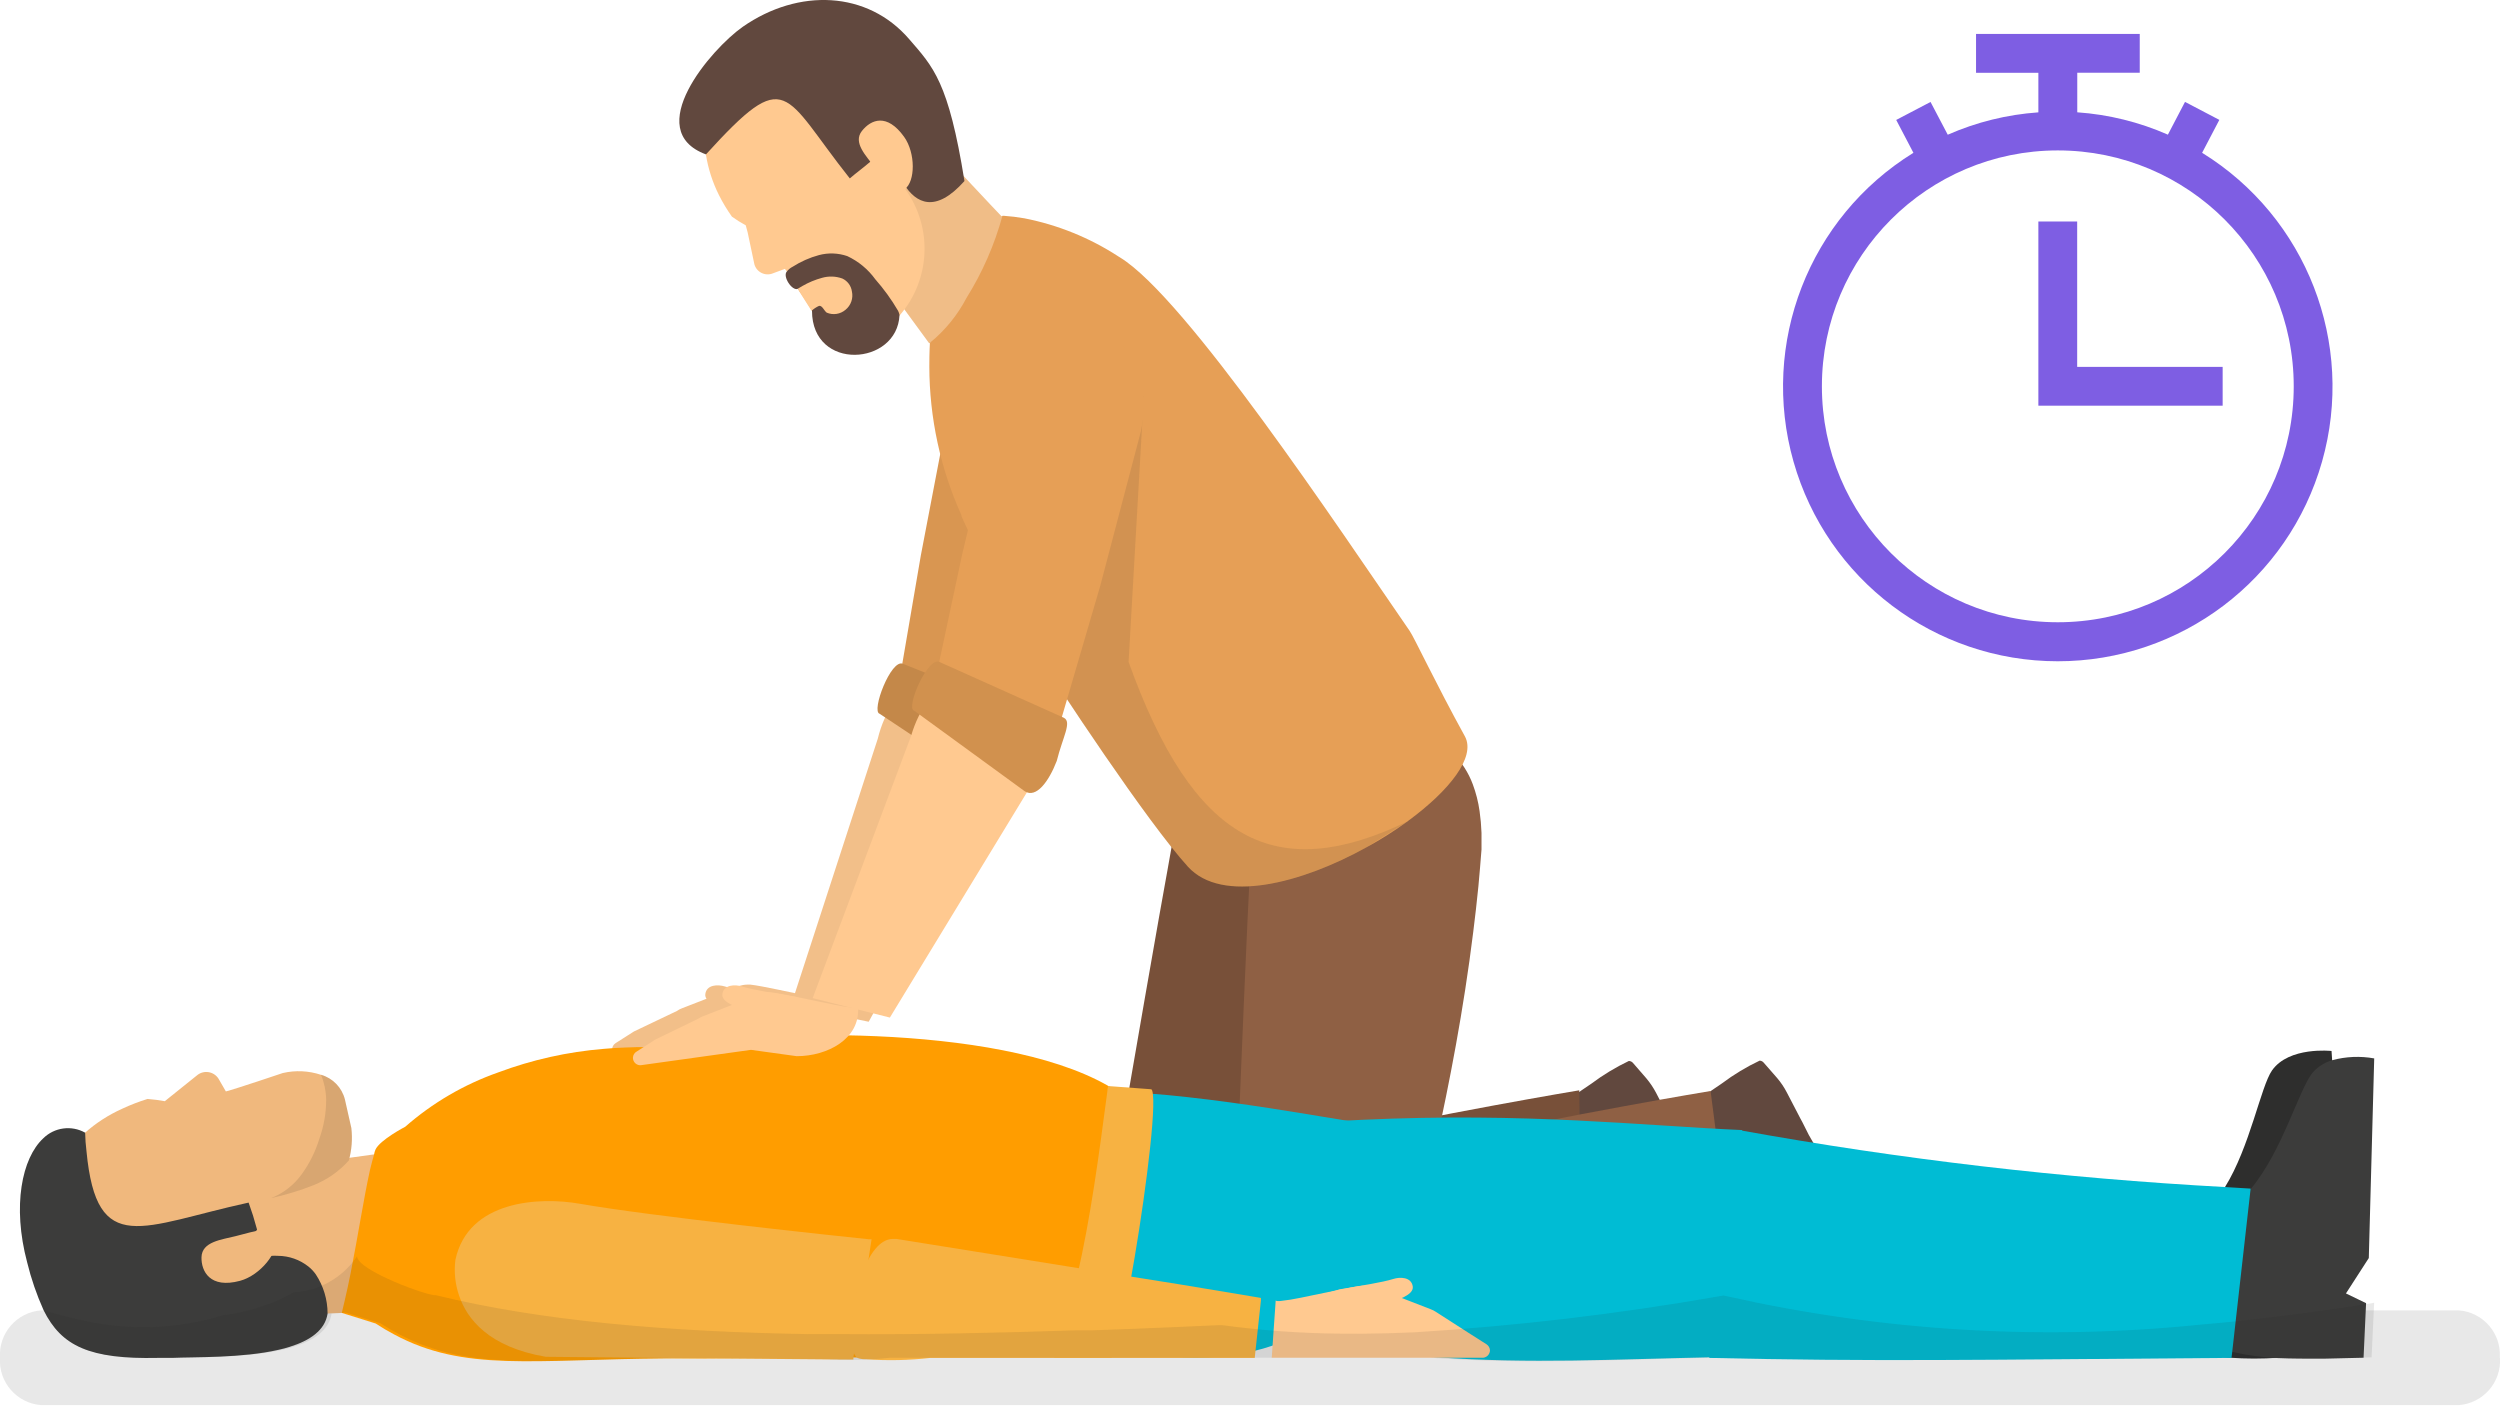
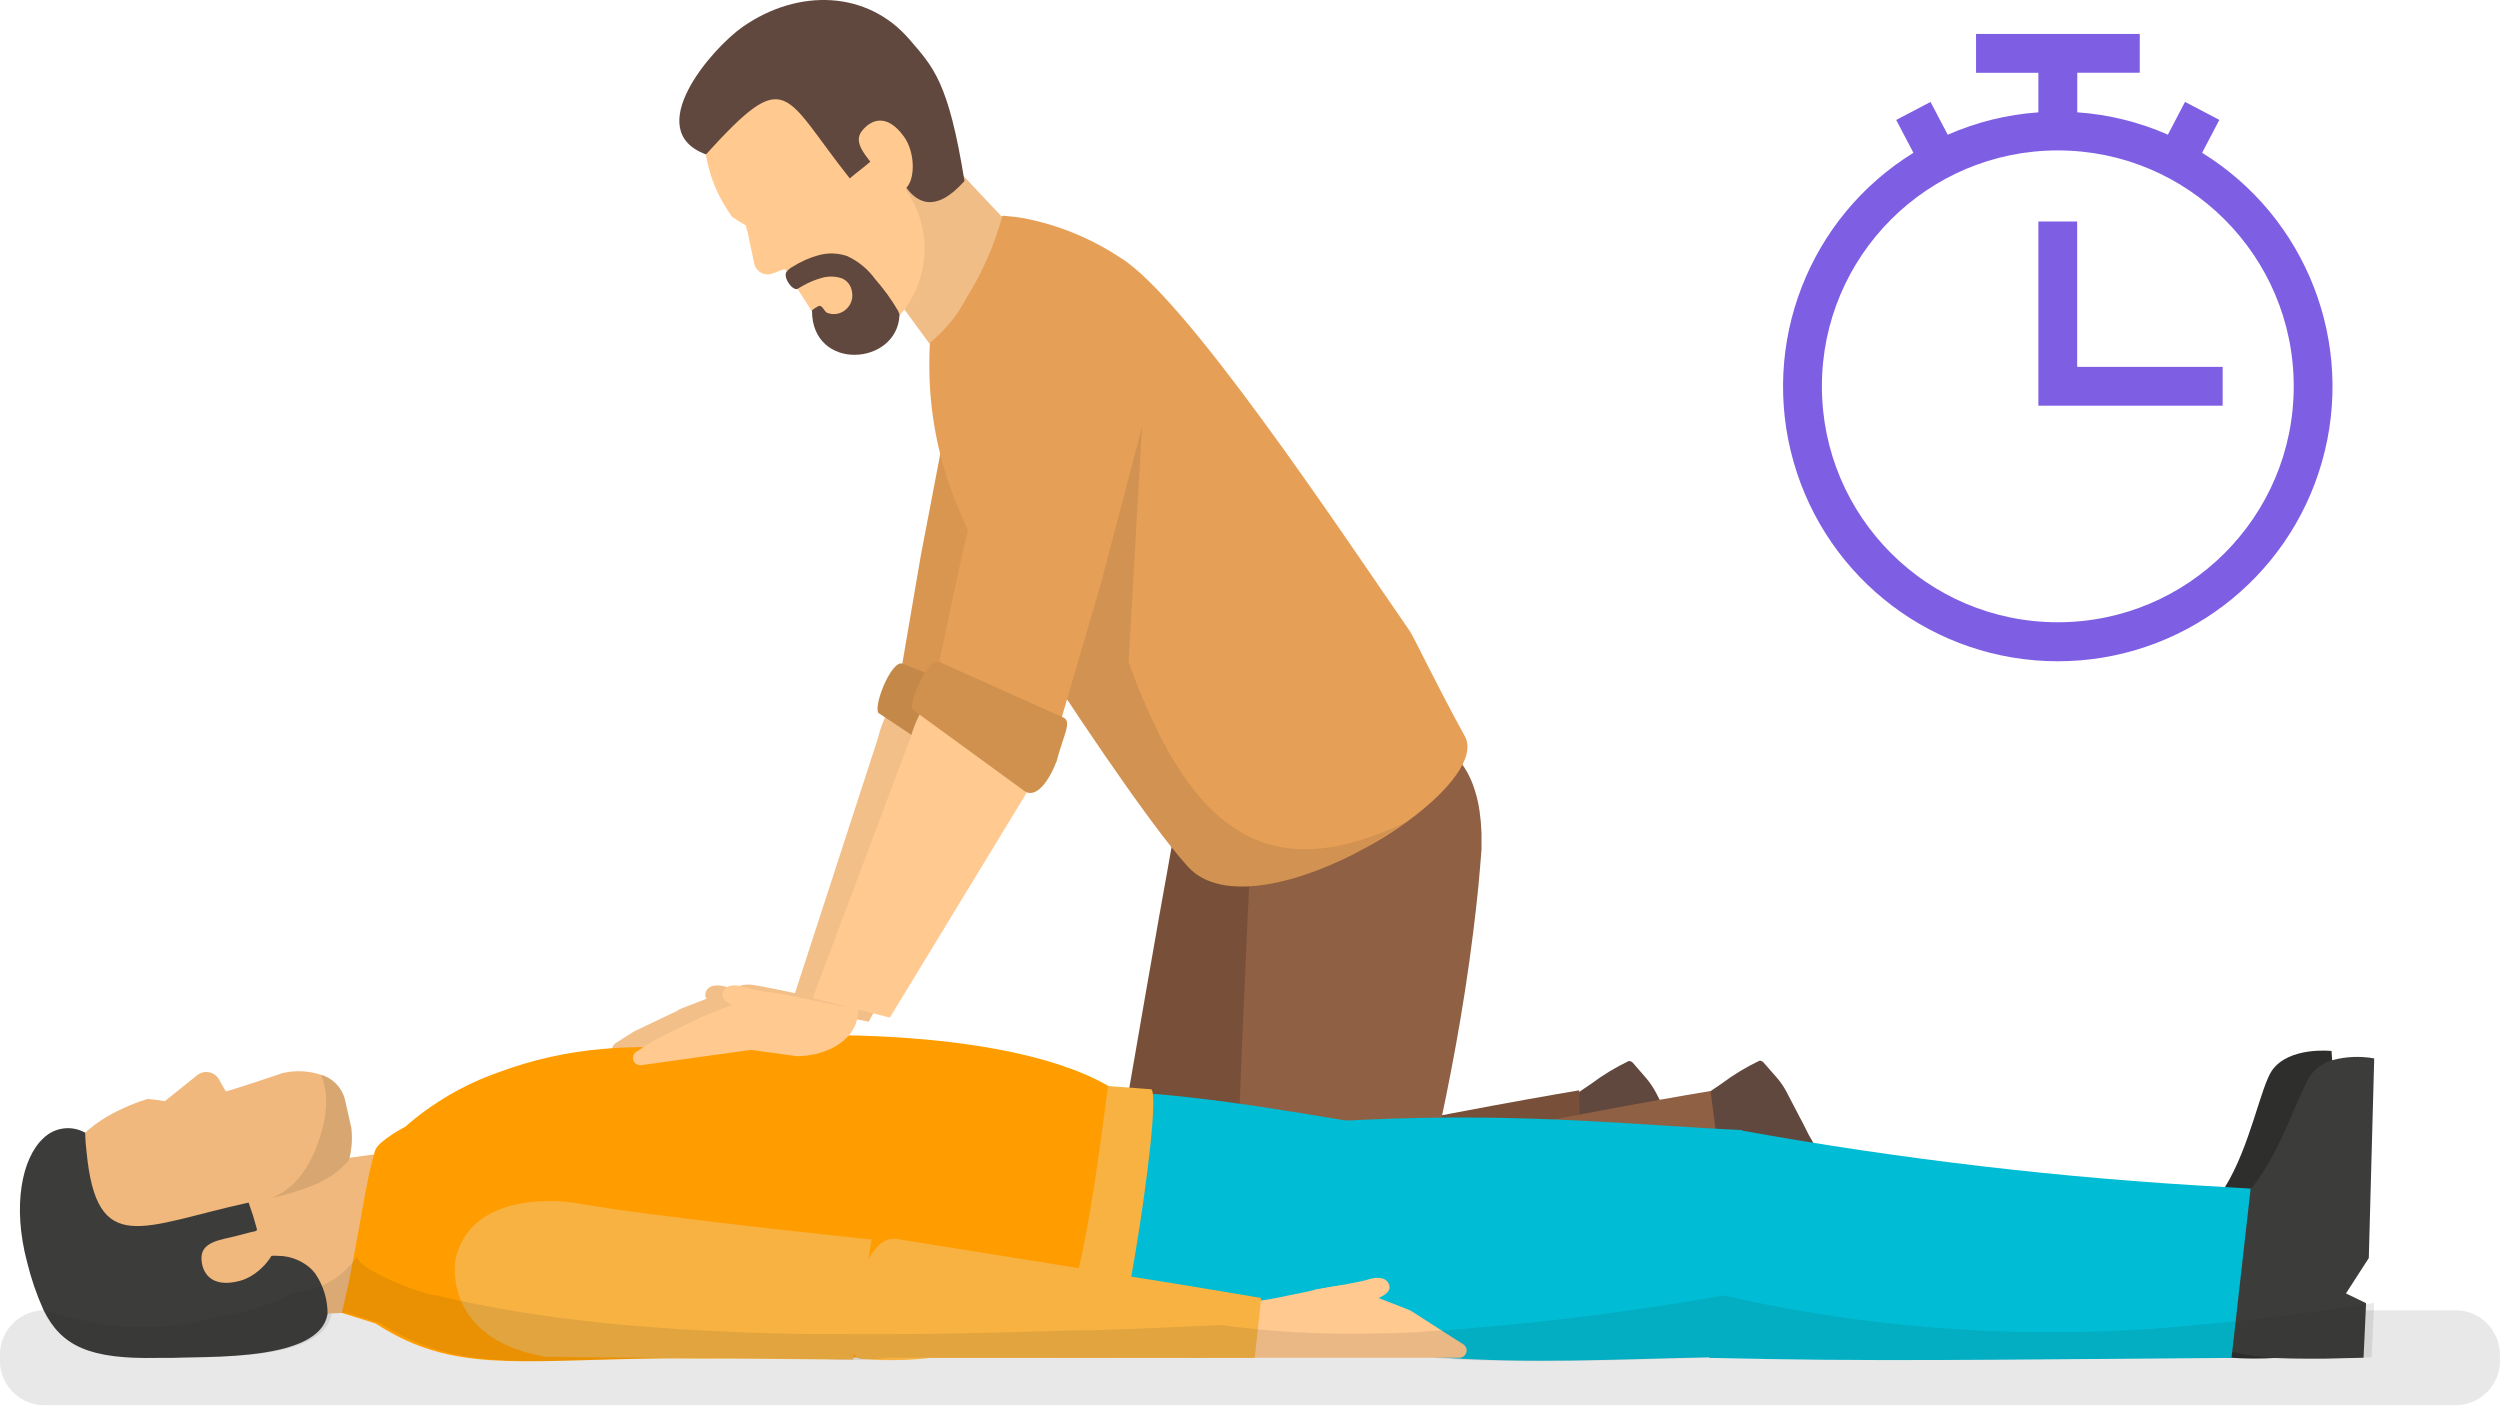
<svg xmlns="http://www.w3.org/2000/svg" width="215" height="120.837" viewBox="0 0 215 120.837">
  <g id="Capa_2" data-name="Capa 2" transform="translate(-23.063 -91.937)">
    <g id="Grupo_75408" data-name="Grupo 75408" transform="translate(23.063 91.937)">
      <path id="Trazado_162748" data-name="Trazado 162748" d="M95.929,212.012c.109-.836,1.1-.836,1.673-.661,1,.309,2.751.569,4.667.912.41.167.836.226,1.221.368a9.349,9.349,0,0,1,1.162.485c.293.36.477.661.836,1.137a23.66,23.66,0,0,1-7.527-.836C97.367,213.183,95.82,212.774,95.929,212.012Z" transform="translate(-35.272 -126.518)" fill="#f2bf89" />
      <path id="Trazado_162749" data-name="Trazado 162749" d="M86.69,216.8h0a.644.644,0,0,0,.569.644h.1l9.484-1.321,3.931.544c2.651,0,5.461-1.505,5.277-4.182v-.05c0,.067-.142.084-.393.067a17.8,17.8,0,0,1-1.765-.284c-1.815-.351-4.265-.92-5.319-1.037h-.251a2.3,2.3,0,0,0-.786.151l-1.731.677-.728.284-2.367.92a1.731,1.731,0,0,0-.443.234l-3.7,1.765-1.572,1A.661.661,0,0,0,86.69,216.8Z" transform="translate(-34.05 -126.505)" fill="#f2bf89" />
      <g id="Grupo_75404" data-name="Grupo 75404" transform="translate(58.423)">
        <g id="Grupo_75401" data-name="Grupo 75401" transform="translate(9.594 27.948)">
          <path id="Trazado_162750" data-name="Trazado 162750" d="M109.108,184.8c2.409-9.843,15.054-5.67,10.671,3.512L108.33,209.13l-6.69-1.38Z" transform="translate(-101.64 -149.208)" fill="#f2bf89" />
          <path id="Trazado_162751" data-name="Trazado 162751" d="M129.5,151.93l-2.91,13.381-3.471,14.083-10.42-4.976,1.924-11.24,2.6-13.582C118.9,140.682,131.35,141.176,129.5,151.93Z" transform="translate(-103.45 -143.349)" fill="#d99651" />
          <path id="Trazado_162752" data-name="Trazado 162752" d="M120.51,188.98c1.02.585,2.032-.953,2.643-2.726.427-2.091,1.171-3.42.452-3.73l-10.872-4.34c-1.02-.46-2.76,4.115-2,4.3Z" transform="translate(-103.098 -149.046)" fill="#c48849" />
        </g>
        <path id="Trazado_162753" data-name="Trazado 162753" d="M181.468,225.562l-2.166,7.36.795,1.673a4.7,4.7,0,0,1,1.321,0l.427.059a11.993,11.993,0,0,1,3.738,1.673c.895.527,2.024,2.124,3.437,3.554.293.284.569.569.836.836,1.522,1.581,2.668,2.952,3.872,3.345,1,.493,2.141-.217,3.68-.836a.56.56,0,0,0,.418-.527,20.072,20.072,0,0,0-2.467-8.857l-1.338-2.291-1.556-2.7-1.823-3.153a2.169,2.169,0,0,0-.159-.276l-.56-1.112-.167-.284-1.162-2.25a6.991,6.991,0,0,0-.836-1.246l-1.146-1.321a.485.485,0,0,0-.36-.176,19.109,19.109,0,0,0-3.22,1.949,40.416,40.416,0,0,0-3.4,2.509h-.05c-.167.151-.577.836-1.263,1.547-.46.493,4.182.05,3.487.418a2.75,2.75,0,0,1-.343.109Z" transform="translate(-104.593 -127.79)" fill="#61483e" />
        <path id="Trazado_162754" data-name="Trazado 162754" d="M134.009,233.713a8.647,8.647,0,0,0,.519,1.129.4.4,0,0,1,0,.067,7.654,7.654,0,0,0,.912,1.313c.05.05.092.109.142.167a8.037,8.037,0,0,0,3.63,2.317c4.023,1.38,6.874-.669,8.363-4.5a9.2,9.2,0,0,0,.309-.886c.151-.318,2-4.516,4.265-10.738h0c1.79-4.926,3.847-11.123,5.545-17.688.326-1.254.644-2.509.937-3.822.234-1.029.46-2.074.677-3.111.067-.493.134-.953.167-1.4h0a14.92,14.92,0,0,0,.075-1.89,11.013,11.013,0,0,0-.276-2.367,7.319,7.319,0,0,0-.527-1.5A5.21,5.21,0,0,0,157,188.753c-5.227-3.529-16.726,2.9-16.726,2.9-.393,2.2-.736,4.182-1.045,5.9l-.151.836-.577,3.22c-2.049,11.641-2.066,11.951-4.182,24.061-.142.836-.309,1.756-.477,2.735a8.438,8.438,0,0,0,.167,5.311Z" transform="translate(-97.26 -122.66)" fill="#785039" />
        <path id="Trazado_162755" data-name="Trazado 162755" d="M135.619,241.109v.059c.159.176.6.7,1.079,1.179l.159.151a6.083,6.083,0,0,0,.585.519,8.179,8.179,0,0,0,5.8,1.514c20.364-3.588,25.926-3.027,31.337-4.014l.36-4.248.209-2.509L175,222.05s-11.943,1.99-23.5,4.558h0c-7.033,1.556-12.946,3.278-14.577,4.826,0,.042-.318,1.84-.619,3.864C135.937,238,135.569,241.034,135.619,241.109Z" transform="translate(-97.608 -128.284)" fill="#785039" />
        <path id="Trazado_162756" data-name="Trazado 162756" d="M194.927,225.557l-2.166,7.36.794,1.673a4.692,4.692,0,0,1,1.321,0l.427.059a11.867,11.867,0,0,1,3.73,1.673c.9.527,2.032,2.124,3.446,3.554l.836.836c1.522,1.581,2.668,2.952,3.872,3.345.987.493,2.141-.217,3.68-.836a.544.544,0,0,0,.41-.527,19.9,19.9,0,0,0-2.459-8.856l-1.338-2.291-1.564-2.7L204.1,225.69c-.059-.1-.1-.192-.159-.276l-.56-1.112-.167-.309-1.171-2.25a6.539,6.539,0,0,0-.836-1.246l-1.154-1.321A.477.477,0,0,0,199.7,219a18.692,18.692,0,0,0-3.228,1.949,41.96,41.96,0,0,0-3.4,2.509h-.042c-.176.151-.585.836-1.263,1.547-.46.493,4.182.05,3.479.418a2.165,2.165,0,0,1-.326.134Z" transform="translate(-106.795 -127.785)" fill="#61483e" />
        <path id="Trazado_162757" data-name="Trazado 162757" d="M147.952,234.145a9.065,9.065,0,0,0,.661,1.062.192.192,0,0,1,.05.059,7.218,7.218,0,0,0,1.07,1.179l.167.151a8.037,8.037,0,0,0,3.889,1.831c4.182.836,6.741-1.547,7.719-5.545.075-.293.134-.6.192-.912s1.4-4.742,2.843-11.2h0c1.137-5.118,2.383-11.524,3.211-18.248.167-1.3.309-2.6.443-3.914.1-1.054.184-2.116.268-3.17v-1.422h0a17.682,17.682,0,0,0-.167-1.882,10.93,10.93,0,0,0-.585-2.308,7.525,7.525,0,0,0-.711-1.422,5.1,5.1,0,0,0-2-1.8c-5.637-2.835-16.191,5.018-16.191,5.018-.109,2.225-.2,4.182-.276,5.971a5.224,5.224,0,0,1-.042.836c-.059,1.179-.109,2.266-.159,3.27-.535,11.8-.5,12.118-1.045,24.4,0,.836-.084,1.79-.125,2.777a8.472,8.472,0,0,0,.786,5.269Z" transform="translate(-99.478 -122.382)" fill="#8f6044" />
        <path id="Trazado_162758" data-name="Trazado 162758" d="M148.919,241.121a.193.193,0,0,1,.05.059c.159.176.6.7,1.07,1.179l.167.151a6.082,6.082,0,0,0,.585.518,8.179,8.179,0,0,0,5.8,1.514c20.364-3.588,28.769-3.7,34.18-4.683l-2.3-17.738s-12.068,1.99-23.626,4.558h0c-7.033,1.556-12.946,3.278-14.585,4.826-.042.042-.318,1.84-.611,3.864C149.27,238.01,148.869,241.046,148.919,241.121Z" transform="translate(-99.785 -128.295)" fill="#8f6044" />
        <path id="Trazado_162759" data-name="Trazado 162759" d="M118.453,138.158a9.133,9.133,0,0,1-4.3,3.345l-8.714-11.9c.778-.535,4.533-4.29,7.3-7.142l6.69,7.125.937.987a.426.426,0,0,1,.176,0C121.74,130.806,120.009,136.159,118.453,138.158Z" transform="translate(-92.668 -111.982)" fill="#f0bd87" />
        <g id="Grupo_75402" data-name="Grupo 75402">
          <path id="Trazado_162760" data-name="Trazado 162760" d="M113.872,123.535c.836,1.455-2.358,1.673-3.722,2.777l-.125.109a8.74,8.74,0,0,1-.452,10.822l-.2.192-1.857,1.447c-1.79,1.346-4.081-.067-5.227-1.539l-.284-.46-1.2-1.89h0c-.376-.594-.736-1.154-.962-1.489a2.653,2.653,0,0,0-.167-.226l-1.012.376a1.188,1.188,0,0,1-1.614-.769l-.577-2.735-.167-.619a10.7,10.7,0,0,1-1.188-.744,14.267,14.267,0,0,1-1.112-1.848,11.959,11.959,0,0,1-1.121-3.471,9.316,9.316,0,0,1,3.638-8.882c1.547-1.112,3.5-2.685,5.854-3.153l.5-.084c2.509-.318,5.453.753,8.79,5.068C112.927,118.492,112.885,121.921,113.872,123.535Z" transform="translate(-90.596 -110.155)" fill="#ffc990" />
          <path id="Trazado_162761" data-name="Trazado 162761" d="M114.69,125.5c-5.018,5.637-6.632-3.663-6.632-3.663s-1.413,1.037-1.464,2c-.711.611-1.188.937-1.765,1.438-5.8-7.3-5.311-9.827-12.369-2.066-5.578-2.057.435-9.057,3.161-10.972,4.809-3.345,10.73-3.1,14.309,1.054C112.014,115.7,113.319,116.955,114.69,125.5Z" transform="translate(-90.169 -109.931)" fill="#61483e" />
          <path id="Trazado_162762" data-name="Trazado 162762" d="M112.518,123.727c1,1.4.97,3.847.059,4.5s-1.622-.552-2.634-1.932c-.669-.92-1.848-2.066-1.054-3.069S111.046,121.678,112.518,123.727Z" transform="translate(-93.189 -111.961)" fill="#ffc990" />
        </g>
        <path id="Trazado_162763" data-name="Trazado 162763" d="M157.119,184.113l-.226.167a32.179,32.179,0,0,1-3.4,2.141c-5.628,3.128-12.461,4.892-15.38,1.673-3.487-3.83-11.031-15.246-13.615-19.352a82.068,82.068,0,0,1-5.854-10.772h0v-.084a31.286,31.286,0,0,1-2.768-12.812c0-1.263.05-2.032.05-2.032h0a12.32,12.32,0,0,0,3.145-3.855,26.461,26.461,0,0,0,3.094-7.067h.1a16.769,16.769,0,0,1,1.781.217,22.915,22.915,0,0,1,8.1,3.287l.151.092c5.67,3.5,18.683,23.107,24.889,32.106.41.6,2.225,4.483,4.767,9.1C162.864,178.686,160.614,181.529,157.119,184.113Z" transform="translate(-94.377 -113.563)" fill="#e69f56" />
        <path id="Trazado_162764" data-name="Trazado 162764" d="M110.895,141.286c-.192,4.382-7.527,4.876-7.527-.36,0-.544-.761-1.2-1.2-1.89h0c-.519.226-1.355-1.087-.962-1.489a1.422,1.422,0,0,1,.5-.41,8.155,8.155,0,0,1,2.258-1,4.182,4.182,0,0,1,2.434.084,6.214,6.214,0,0,1,2.409,1.99,17.413,17.413,0,0,1,1.965,2.718A1.514,1.514,0,0,1,110.895,141.286Z" transform="translate(-91.959 -114.198)" fill="#61483e" />
        <path id="Trazado_162765" data-name="Trazado 162765" d="M107,139.649a1.589,1.589,0,0,1-.552,1.581,1.547,1.547,0,0,1-1.614.243c-.226-.159-.376-.619-.652-.585a2.417,2.417,0,0,0-.652.427l-1.2-1.89h0q.209-.134.427-.251a7.05,7.05,0,0,1,1.673-.694,2.835,2.835,0,0,1,1.748.059A1.447,1.447,0,0,1,107,139.649Z" transform="translate(-92.159 -114.586)" fill="#ffc990" />
        <path id="Trazado_162766" data-name="Trazado 162766" d="M158.948,187.061l-.368.243-3.4,2.141c-5.628,3.128-12.461,4.892-15.38,1.673-3.487-3.83-11.031-15.246-13.615-19.352l3.186-17.32,6.64-3.855L134.7,173.513c5.578,15.514,12.6,19.235,24.1,13.665Z" transform="translate(-96.065 -116.587)" fill="#1d1d1b" opacity="0.1" />
        <g id="Grupo_75403" data-name="Grupo 75403" transform="translate(11.467 28.287)">
          <path id="Trazado_162767" data-name="Trazado 162767" d="M112.343,184.553c2.835-9.735,15.254-5.018,10.5,3.964L110.52,208.773l-6.64-1.673Z" transform="translate(-103.88 -149.549)" fill="#ffc990" />
          <path id="Trazado_162768" data-name="Trazado 162768" d="M134.155,152.565l-3.487,13.256-4.073,13.925L116.4,174.326l2.375-11.131,3.186-13.456C124.044,140.865,136.43,141.9,134.155,152.565Z" transform="translate(-105.929 -143.754)" fill="#e69f56" />
          <path id="Trazado_162769" data-name="Trazado 162769" d="M123.794,189.115c.987.627,2.066-.836,2.751-2.609.519-2.074,1.321-3.345.611-3.713l-10.7-4.8c-1-.5-2.935,4-2.183,4.182Z" transform="translate(-105.554 -149.352)" fill="#d1914e" />
        </g>
      </g>
      <path id="Trazado_162770" data-name="Trazado 162770" d="M242.31,248.753a3.84,3.84,0,0,1-3.527,4.073H30.837a3.834,3.834,0,0,1-3.527-4.073h0a3.835,3.835,0,0,1,3.527-4.073H238.765a3.823,3.823,0,0,1,3.527,4.073Z" transform="translate(-27.31 -131.988)" fill="#131313" opacity="0.1" />
      <g id="Grupo_75407" data-name="Grupo 75407" transform="translate(1.712 89.022)">
        <path id="Trazado_162771" data-name="Trazado 162771" d="M263.839,243.7l-3.446.426q-1.455.159-2.685.251a29.721,29.721,0,0,1-4.232,0c-1.422-.117-2.191-.36-2.292-.585a8.73,8.73,0,0,1-.644-2.291c-.527-3.245-.067-7.987,2.241-11.324l.309-.468c2.158-3.471,3.078-8.647,4.048-10.036,1.464-2.082,5.118-1.673,5.118-1.673l.05.761,1.129,16.4-1.673,3.211,1.815.636.042.895Z" transform="translate(-63.456 -216.638)" fill="#2e2e2d" />
        <path id="Trazado_162772" data-name="Trazado 162772" d="M158.253,241.59c-6.13,4.918-16.86,4.29-22.146.084-1.154-7.268-1.464-13.966,0-19.5,8.288-.4,20,1.89,26.218,2.86Z" transform="translate(-46.014 -217.318)" fill="#00bcd4" />
        <path id="Trazado_162773" data-name="Trazado 162773" d="M265.776,235.914l-1.965,3.044,1.731.836-.217,4.692-3.479.084c-1.438,0-2.718,0-3.822-.05a21.744,21.744,0,0,1-3.989-.535c-.836-.209-1.254-.435-1.321-.611a8.27,8.27,0,0,1-.376-1.848c-.343-3.3.527-8.288,3.278-11.549s4.182-8.681,5.352-10.036a3.6,3.6,0,0,1,1.673-1.045,8.238,8.238,0,0,1,3.6-.151Z" transform="translate(-63.771 -216.744)" fill="#3c3c3b" />
        <g id="Grupo_75406" data-name="Grupo 75406" transform="translate(0 3.097)">
          <path id="Trazado_162774" data-name="Trazado 162774" d="M66.975,228.15v13.866l-5.8.184h0l-1.188.042-4.867.151-.025-.937v-.192l-.084-3.722v-.259l-.05-2.149-.117-5.311,3.513-.485,3.513-.485,2.116-.293Z" transform="translate(-33.528 -221.402)" fill="#f0b87d" />
          <g id="Grupo_75405" data-name="Grupo 75405">
            <path id="Trazado_162775" data-name="Trazado 162775" d="M55.7,220.39a2.961,2.961,0,0,1,2.057,2.133l.552,2.45a7.326,7.326,0,0,1-.217,2.793h0a9.258,9.258,0,0,1-6.632,6.69v.125c.385,1.806,2.877,4.182,1.188,4.792-1.873.694-4.131,3.538-6.6,4.424-11.34,2.643-12.545-4.491-13.665-8.664a9.877,9.877,0,0,1,2.977-9.718,12.7,12.7,0,0,1,3.253-2.107,17.2,17.2,0,0,1,2.166-.836,14.472,14.472,0,0,1,1.489.192l.519-.418L45.1,220.39a1.246,1.246,0,0,1,1.84.435l.577,1c.753-.184,4.892-1.581,4.892-1.581a6.063,6.063,0,0,1,3.287.151Z" transform="translate(-29.805 -220.081)" fill="#f0b87d" />
            <path id="Trazado_162776" data-name="Trazado 162776" d="M55.82,241.881c-.217,1.447-1.514,2.325-3.262,2.869a9.54,9.54,0,0,1-.937.251c-3.145.728-7.234.611-9.2.7H41.21c-5.854.125-8.279-1-9.818-4.106a23.817,23.817,0,0,1-1.413-4.115c-1.288-4.851-.452-8.957,1.388-10.663a3.019,3.019,0,0,1,3.6-.485h0a15.385,15.385,0,0,0,.117,1.606c.878,9.2,4.767,6.406,13.941,4.407.385,1.1.385,1.1.728,2.325a.384.384,0,0,1-.059.084c-.661.836-2.685,3.027-2.81,3.17a12.152,12.152,0,0,1,3.914-1h.176a4.427,4.427,0,0,1,.577,0h0a4.248,4.248,0,0,1,2.618.92h0a3.279,3.279,0,0,1,.636.677,6.122,6.122,0,0,1,1.012,3.362Z" transform="translate(-29.357 -221.041)" fill="#3c3c3b" />
            <path id="Trazado_162777" data-name="Trazado 162777" d="M51.35,240.786c1.756-.477,3.345-2.509,3.078-3.663s-1.673-.636-3.471-.176c-1.171.3-2.9.46-2.927,1.815C48,239.958,48.757,241.489,51.35,240.786Z" transform="translate(-32.413 -222.756)" fill="#f0b87d" />
          </g>
          <path id="Trazado_162778" data-name="Trazado 162778" d="M59.479,220.45a2.961,2.961,0,0,1,2.057,2.133l.552,2.45a7.326,7.326,0,0,1-.217,2.793h0a8.1,8.1,0,0,1-3.019,2.116,23.883,23.883,0,0,1-3.671,1.121,5.929,5.929,0,0,0,2.651-2.074,10.3,10.3,0,0,0,1.505-3.036,9.91,9.91,0,0,0,.585-3.345,5.9,5.9,0,0,0-.443-2.158Z" transform="translate(-33.584 -220.141)" fill="#050504" opacity="0.1" />
        </g>
        <path id="Trazado_162779" data-name="Trazado 162779" d="M126.647,237.312c-.41,1.38-.878,2.768-1.388,4.182l-.1.309c-.276.744-.56,1.5-.836,2.241h-.677c-2.626,0-10.429,0-19.536.067h-1.823l-8.773.067H90.326c-11.457.092-17.345,1.179-23.358-2.057-.527-.276-1.062-.594-1.6-.945l-.4-.125-2.509-.786h0c.184-.744.351-1.5.519-2.258l.234-1.129h0c.644-3.245,1.121-6.414,1.673-8.915.117-.468.226-.912.351-1.33h0a1.654,1.654,0,0,1,.117-.41c.385-.836,2.559-1.965,2.559-1.965a24.4,24.4,0,0,1,8-4.675,33.72,33.72,0,0,1,9.057-2.024c.6-.059,1.221-.092,1.857-.117,1.271-.059,2.618-.042,4.031,0,6.582-1.489,27.841-2.183,37.417,3.245l.56.335v.192C129.382,225.914,128.412,231.517,126.647,237.312Z" transform="translate(-34.776 -216.378)" fill="#ff9d00" />
        <path id="Trazado_162780" data-name="Trazado 162780" d="M107.1,236.735l-1.263,8.2-.3,1.957v.176h-1l-9.567-.084-15.89-.151c-4.909-.836-6.774-3.253-7.452-5.26a6.8,6.8,0,0,1-.318-3.078c1.1-5.152,7.276-5.428,10.688-4.826,6.113,1.079,22.338,2.793,24.838,3.053h.259Z" transform="translate(-33.857 -219.17)" fill="#f7b242" />
        <path id="Trazado_162781" data-name="Trazado 162781" d="M195.229,225.929,194.117,240.2l-.41,5.269h-1.162c-8.438.176-15.564.569-23.542,0a105.829,105.829,0,0,1-11.608-1.43c-1.188-.209-2.417-.452-3.68-.711l-.05-.393-.36-2.659-1.915-14.393c3.989-.418,7.686-.694,11.131-.836C176.722,224.39,186.649,225.553,195.229,225.929Z" transform="translate(-47.113 -217.765)" fill="#00bcd4" />
        <path id="Trazado_162782" data-name="Trazado 162782" d="M247.157,231.179l-1.28,11.34-.3,2.668-.067.552h-.176c-21.828.159-30.642.326-44.734,0h0l.719-5.252,1.965-14.318a336.927,336.927,0,0,0,41.665,4.876Z" transform="translate(-55.314 -217.981)" fill="#00bcd4" />
-         <path id="Trazado_162783" data-name="Trazado 162783" d="M163.491,242.083c-.117-.836-1.112-.836-1.673-.652-1,.309-2.751.569-4.658.9-.418.167-.836.226-1.229.376a8.663,8.663,0,0,0-1.154.477c-.293.368-.485.661-.836,1.137a23.634,23.634,0,0,0,7.527-.836C162.052,243.254,163.591,242.844,163.491,242.083Z" transform="translate(-43.704 -220.462)" fill="#ffc990" />
-         <path id="Trazado_162784" data-name="Trazado 162784" d="M169.457,247.693h0a.652.652,0,0,1-.569.644h-18.2l.192-2.777.151-2.166c0,.067.142.084.393.067a17.81,17.81,0,0,0,1.765-.284c1.815-.36,4.265-.92,5.319-1.037h.259a2.107,2.107,0,0,1,.778.151l1.731.677.728.284,2.367.92a1.931,1.931,0,0,1,.452.234l2.76,1.773,1.572,1A.661.661,0,0,1,169.457,247.693Z" transform="translate(-43.031 -220.595)" fill="#ffc990" />
+         <path id="Trazado_162783" data-name="Trazado 162783" d="M163.491,242.083c-.117-.836-1.112-.836-1.673-.652-1,.309-2.751.569-4.658.9-.418.167-.836.226-1.229.376a8.663,8.663,0,0,0-1.154.477c-.293.368-.485.661-.836,1.137a23.634,23.634,0,0,0,7.527-.836C162.052,243.254,163.591,242.844,163.491,242.083Z" transform="translate(-45.704 -220.462)" fill="#ffc990" />
+         <path id="Trazado_162784" data-name="Trazado 162784" d="M169.457,247.693h0a.652.652,0,0,1-.569.644h-18.2l.192-2.777.151-2.166c0,.067.142.084.393.067a17.81,17.81,0,0,0,1.765-.284c1.815-.36,4.265-.92,5.319-1.037h.259a2.107,2.107,0,0,1,.778.151l1.731.677.728.284,2.367.92a1.931,1.931,0,0,1,.452.234l2.76,1.773,1.572,1A.661.661,0,0,1,169.457,247.693Z" transform="translate(-45.031 -220.595)" fill="#ffc990" />
        <path id="Trazado_162785" data-name="Trazado 162785" d="M142.066,238.721c-.251,1.43-.51,2.726-.744,3.763-.142.6-.276,1.129-.4,1.53-.184.619-.351.978-.477.978H135.56v-.117c.268-.719.51-1.455.736-2.208.084-.268.159-.527.234-.794.376-1.254.7-2.551,1-3.872,1.162-5.018,1.882-10.454,2.6-15.89a3.44,3.44,0,0,1,.067-.5l3.7.276c.075,0,.134.176.159.477C144.291,224.395,143.162,232.758,142.066,238.721Z" transform="translate(-46.615 -217.234)" fill="#f7b242" />
        <path id="Trazado_162786" data-name="Trazado 162786" d="M144.7,242.408v.243l-.226,2.082-.3,2.785v.05H116.256a29.654,29.654,0,0,1-5.495.117h0a1.992,1.992,0,0,1-.577-.059.578.578,0,0,1-.209-.084c-.351-.243-.527-1.012-.535-2.007,0-3,1.363-8.179,3.6-8.2h.318l18.022,2.894,1.924.309,1.045.167,3.454.552Z" transform="translate(-37.974 -219.809)" fill="#f7b242" />
      </g>
      <path id="Trazado_162787" data-name="Trazado 162787" d="M232.22,243.118,232,247.809l-3.528.084c-1.467,0-2.756,0-3.875-.05a30.558,30.558,0,0,1-4.291,0c-22.133.159-31.072.326-45.361,0h0c-8.557.184-15.782.577-23.88,0H104.55a31.358,31.358,0,0,1-5.572.125h0l-9.693-.092H86.055c-11.618.092-17.588,1.179-23.685-2.057-.534-.276-1.077-.594-1.62-.945l-.407-.125-2.544-.786h0l-1.238.075c-.22,1.447-1.535,2.325-3.307,2.869a9.782,9.782,0,0,1-.95.251c-3.189.728-7.335.611-9.328.7h-1.23c-5.936.125-8.4-1-9.956-4.106a32.11,32.11,0,0,0,3.172.836h0a23.411,23.411,0,0,0,12.271-.4,17.905,17.905,0,0,0,4.359-1.129,15.349,15.349,0,0,0,1.7-.836,7.076,7.076,0,0,0,5.461-3.1c0,1.2,6.148,3.454,6.784,3.345,9.108,2.233,20,3.145,32.055,3.345h2.7c6.462.05,13.246-.092,20.251-.326h1.425l3.68-.134c2.374-.1,4.766-.192,7.174-.309h.331c.789.109,1.577.2,2.383.284,1.7.192,3.494.309,5.309.385h0c2.832.109,5.792.084,8.9-.059a234.508,234.508,0,0,0,25.933-3.061l.585-.1.28.059a126.69,126.69,0,0,0,40.781,2.442l1.509-.134c.67-.059,1.34-.134,2.027-.209,3.155-.335,6.394-.769,9.769-1.271Z" transform="translate(-28.043 -131.078)" fill="#1d1d1b" opacity="0.1" />
      <path id="Trazado_162788" data-name="Trazado 162788" d="M97.589,212.012c.117-.836,1.112-.836,1.673-.661,1,.309,2.751.569,4.667.912.41.167.836.226,1.221.368a9.351,9.351,0,0,1,1.162.485c.293.36.477.661.836,1.137a23.634,23.634,0,0,1-7.527-.836C99.036,213.183,97.489,212.774,97.589,212.012Z" transform="translate(-35.465 -126.518)" fill="#ffc990" />
      <path id="Trazado_162789" data-name="Trazado 162789" d="M88.71,217.6h0a.644.644,0,0,0,.569.644h.109l9.475-1.321,3.931.544c2.659,0,5.461-1.5,5.277-4.182v-.05c0,.067-.151.084-.4.067a17.8,17.8,0,0,1-1.765-.284c-1.806-.351-4.265-.92-5.319-1.037h-.251a2.216,2.216,0,0,0-.778.151l-1.74.7-.728.284-2.358.92a2.291,2.291,0,0,0-.452.234l-3.655,1.773-1.572,1.012A.636.636,0,0,0,88.71,217.6Z" transform="translate(-34.279 -126.636)" fill="#ffc990" />
    </g>
    <g id="Grupo_75409" data-name="Grupo 75409" transform="translate(176.404 94.854)">
      <path id="Trazado_162790" data-name="Trazado 162790" d="M233.465,123.64l1.48-2.827-2.952-1.547-1.472,2.818a23.417,23.417,0,0,0-7.794-1.923v-3.4H228.1V113.42H214.021v3.345h5.361v3.4a23.417,23.417,0,0,0-7.794,1.924l-1.48-2.818-2.952,1.547,1.48,2.827a23.626,23.626,0,1,0,24.83,0Zm-12.411,40.377a20.289,20.289,0,1,1,20.289-20.289,20.289,20.289,0,0,1-20.289,20.289Z" transform="translate(-197.423 -113.42)" fill="#7e5ee3" />
      <path id="Trazado_162791" data-name="Trazado 162791" d="M227.017,132.71H223.68v15.84h15.848v-3.337H227.017Z" transform="translate(-201.721 -116.578)" fill="#7e5ee3" />
    </g>
  </g>
</svg>
